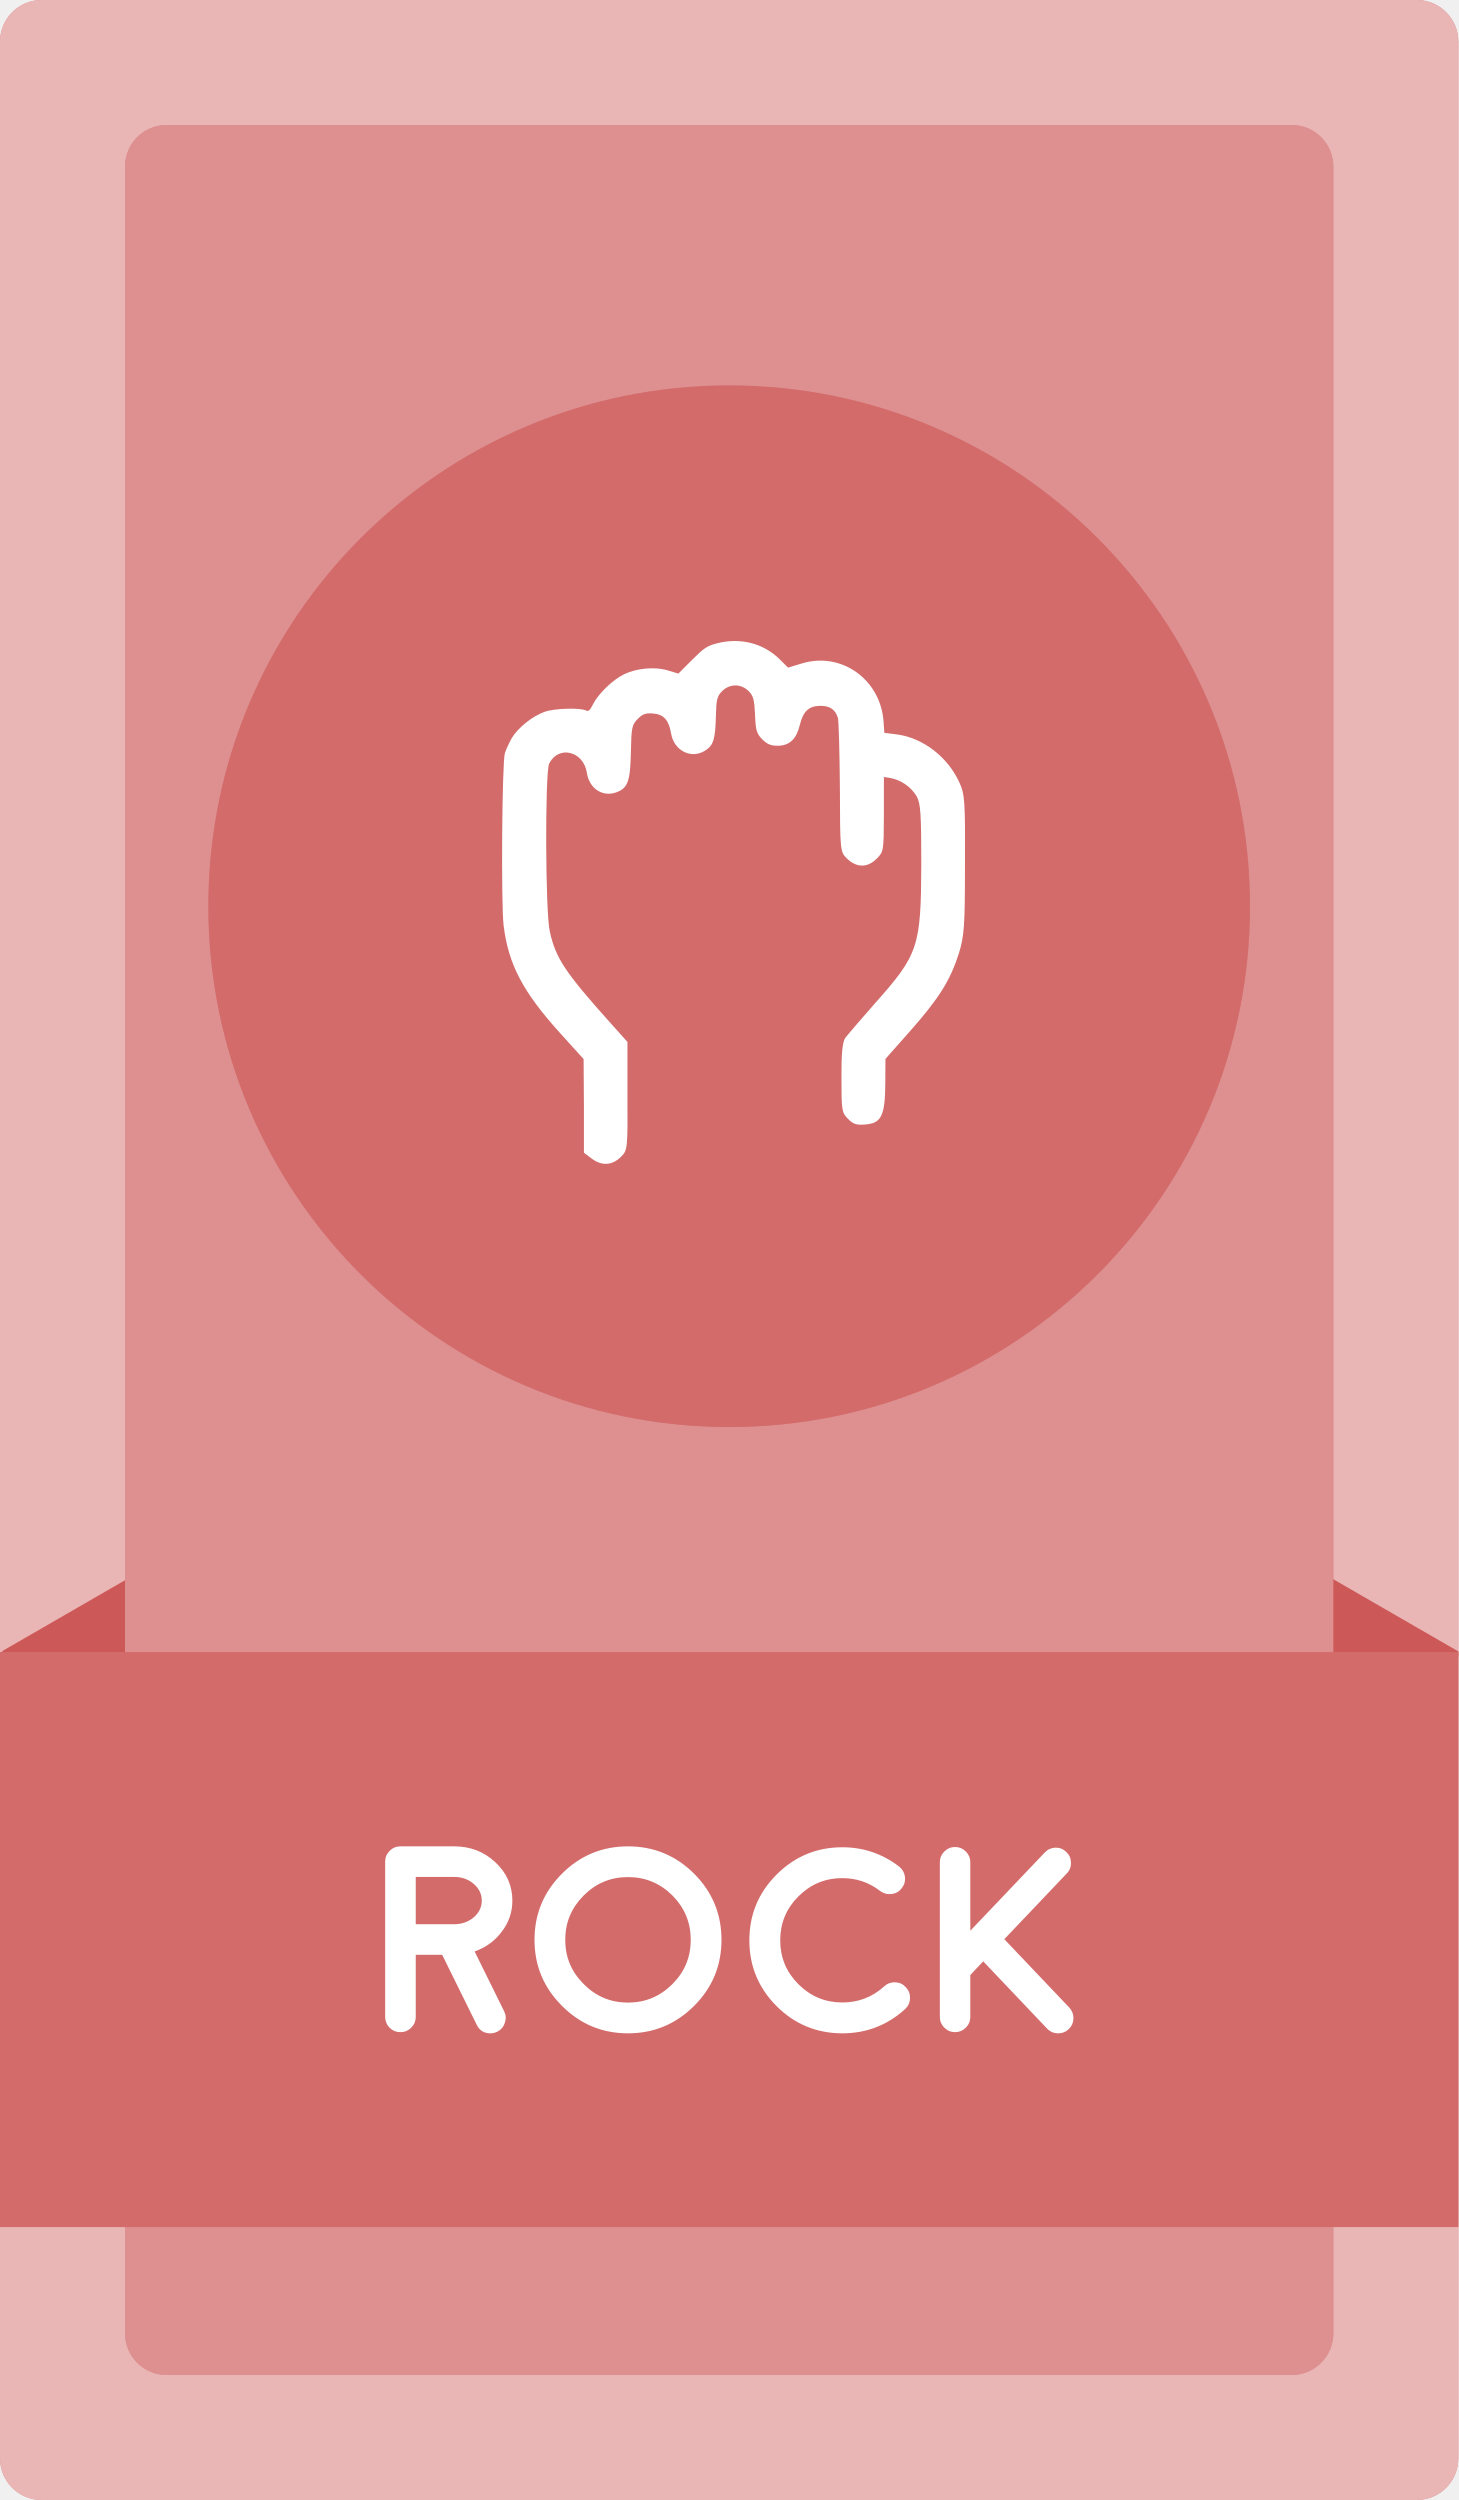
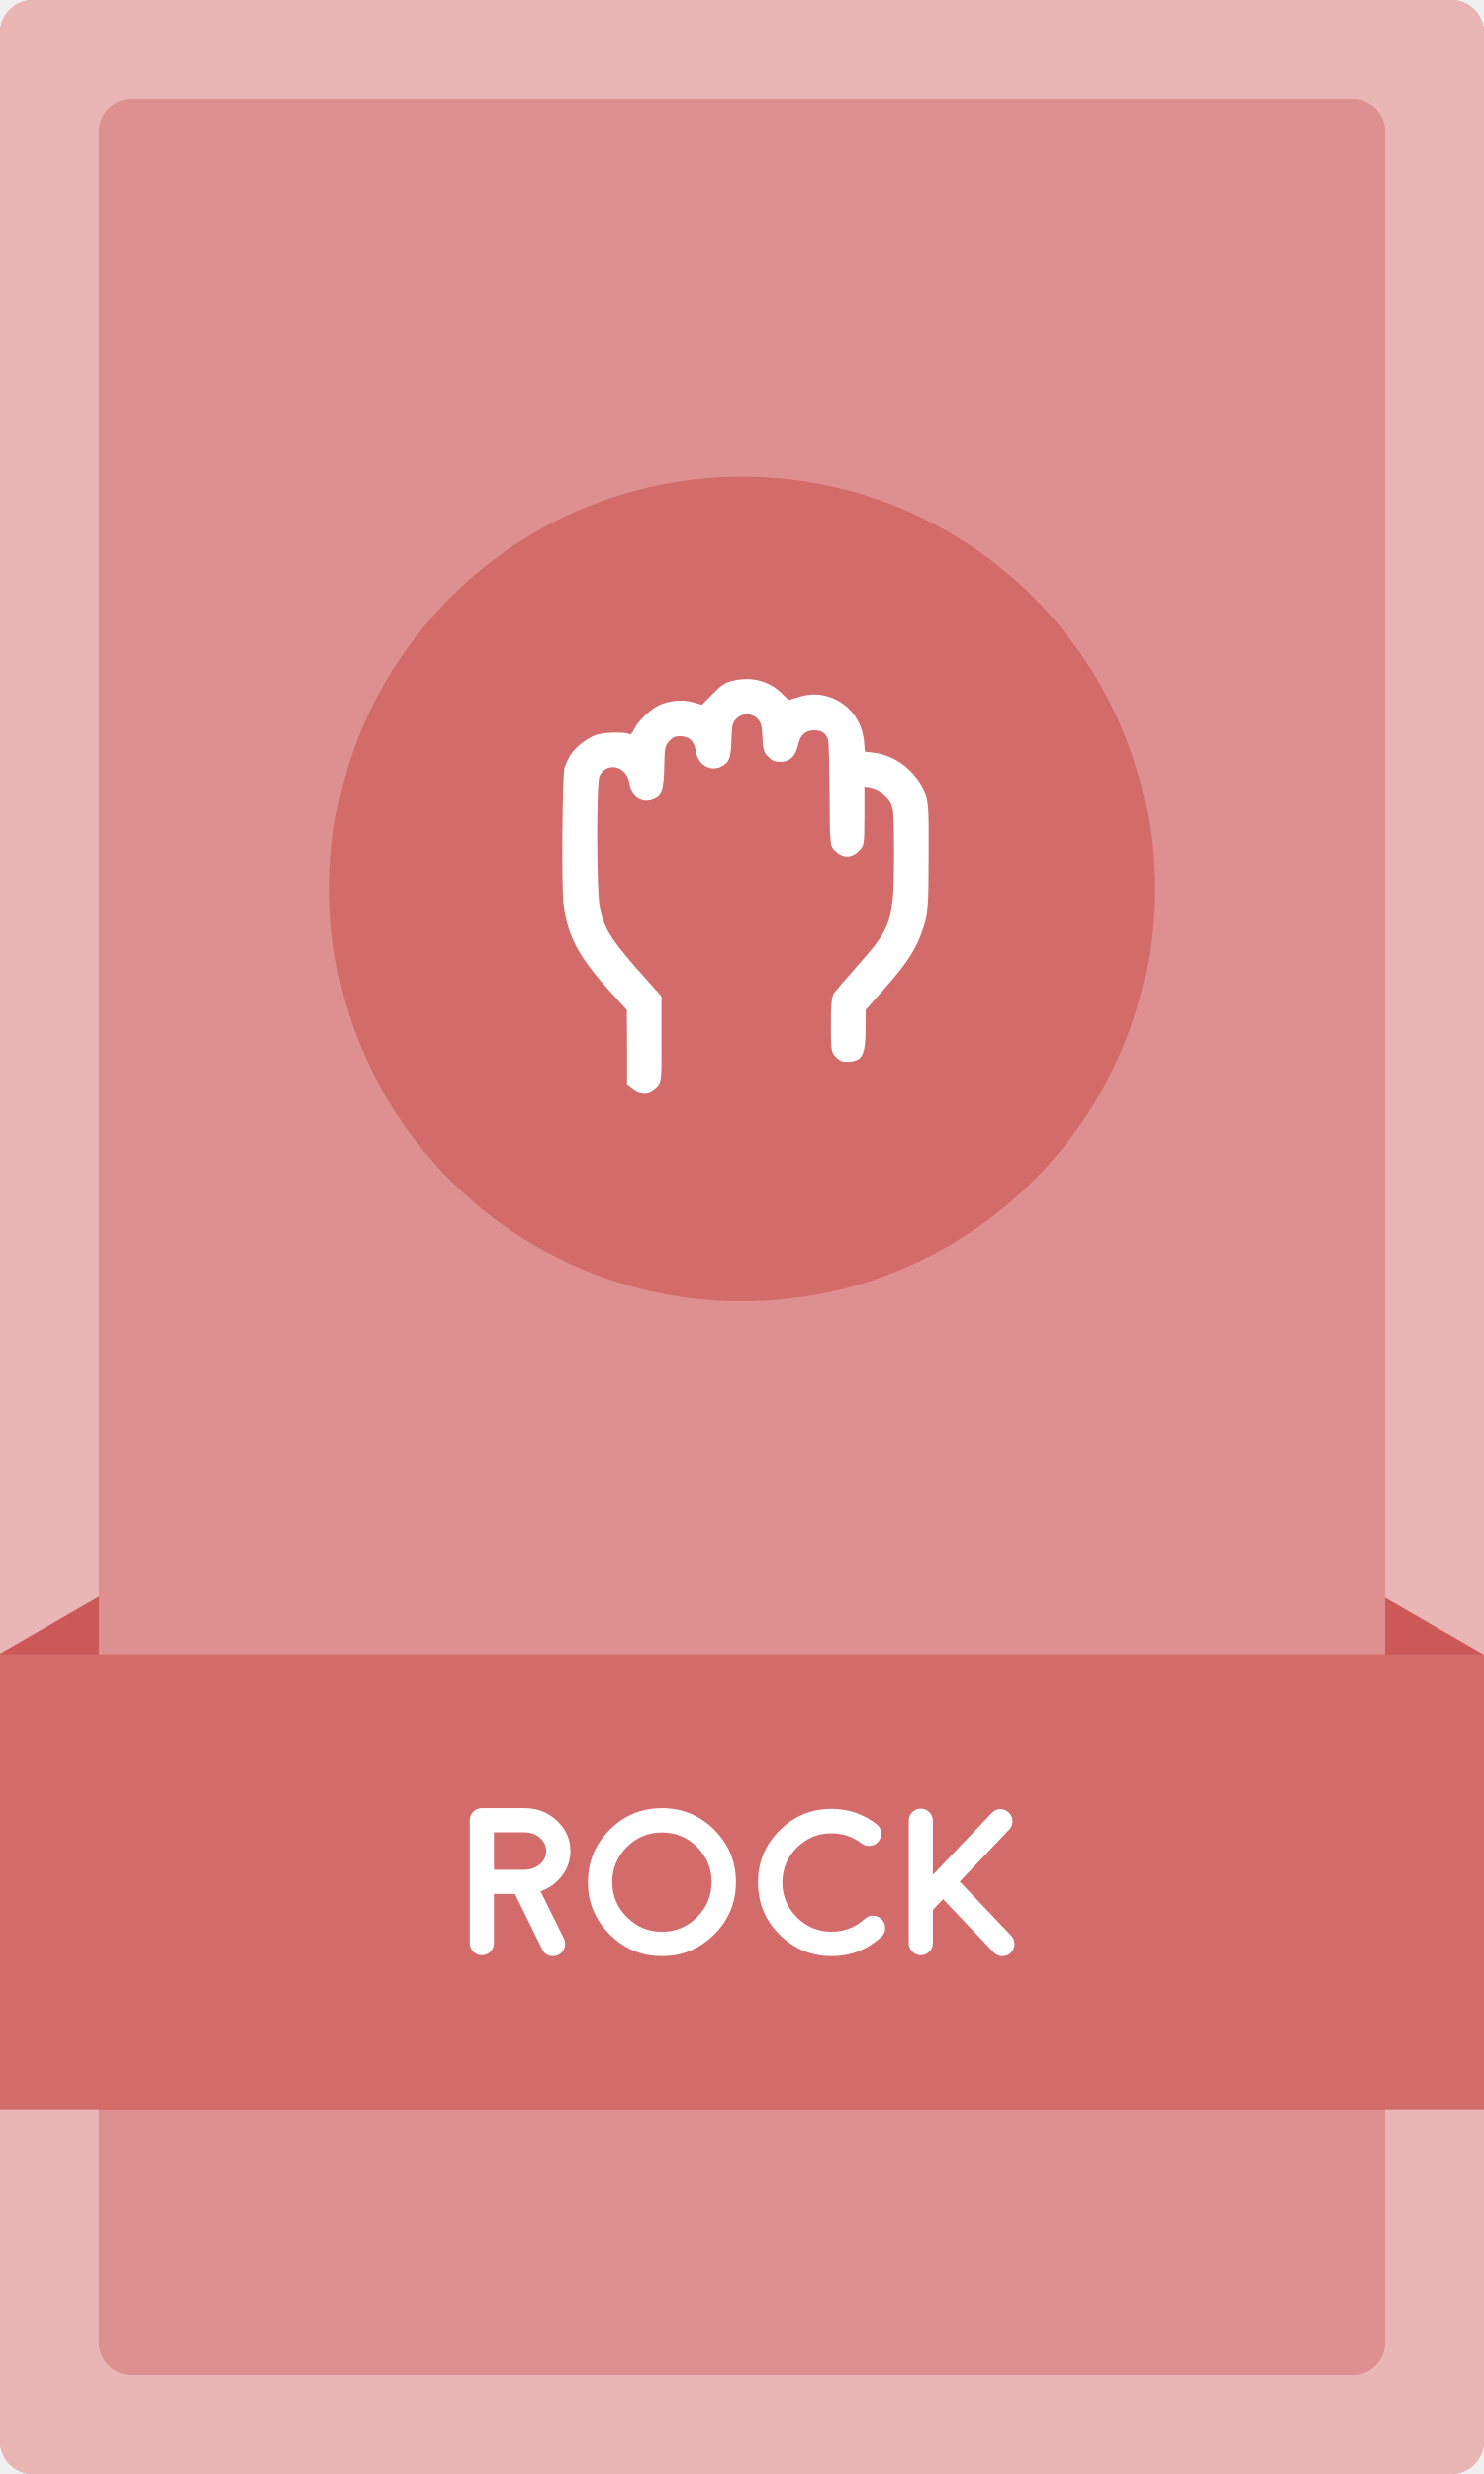
- <svg xmlns="http://www.w3.org/2000/svg" width="700" height="1200" viewBox="0 0 700 1200" fill="none">
-   <g clip-path="url(#clip0_189_3)">
-     <rect width="700" height="1200" rx="20" fill="#C84646" />
-     <rect width="700" height="1200" rx="20" fill="white" fill-opacity="0.6" />
-     <rect width="85.169" height="90.438" transform="translate(580 821.759) rotate(-60)" fill="#C84646" />
-     <rect width="85.169" height="90.438" transform="translate(580 821.759) rotate(-60)" fill="white" fill-opacity="0.1" />
-     <rect width="85.169" height="90.438" transform="translate(1 792.585) rotate(-30)" fill="#C84646" />
-     <rect width="85.169" height="90.438" transform="translate(1 792.585) rotate(-30)" fill="white" fill-opacity="0.1" />
-     <rect x="60" y="60" width="580" height="1080" rx="20" fill="#C84646" />
-     <rect x="60" y="60" width="580" height="1080" rx="20" fill="white" fill-opacity="0.4" />
-     <circle cx="350" cy="435" r="250" fill="#C84646" />
-     <circle cx="350" cy="435" r="250" fill="white" fill-opacity="0.2" />
-     <path d="M245.66 354.253C244.529 356.29 243.02 359.457 242.341 361.494C240.984 365.868 240.456 433.524 241.738 444.31C244.076 462.94 250.94 475.989 268.514 495.524L280.129 508.346L280.28 530.822L280.28 553.299L283.976 556.09C288.878 559.785 293.856 559.484 298.156 555.185C301.173 552.168 301.323 551.413 301.173 526.071L301.173 500.124L293.328 491.375C271.153 466.636 266.779 459.999 263.913 447.176C261.725 438.05 261.575 370.469 263.611 366.472C268.137 357.572 280.129 360.513 281.713 370.997C282.844 378.464 289.18 382.688 295.742 380.35C301.399 378.314 302.53 375.07 302.832 360.89C303.058 349.2 303.36 347.842 306.075 345.127C308.564 342.638 309.922 342.185 313.542 342.487C318.671 342.939 321.009 345.579 322.141 352.141C323.574 360.513 332.097 364.662 338.809 360.061C342.505 357.572 343.335 354.781 343.637 343.618C343.788 335.925 344.24 334.115 346.578 331.776C350.274 328.081 355.705 328.081 359.4 331.776C361.588 333.964 362.116 336 362.417 343.09C362.719 350.633 363.172 352.141 365.887 354.856C368.301 357.27 369.884 357.949 373.354 357.949C378.935 357.949 382.33 354.706 383.913 347.993C385.497 341.431 388.213 338.866 393.719 338.791C398.395 338.791 400.884 340.526 402.166 344.523C402.619 345.881 402.996 360.89 403.147 377.936C403.222 408.031 403.298 408.861 406.315 411.878C410.991 416.554 416.271 416.705 420.796 412.179C424.19 408.785 424.19 408.483 424.266 390.759L424.266 372.958L427.283 373.411C432.487 374.391 437.239 377.635 439.954 382.16C441.915 385.63 442.217 390.457 442.217 415.045C442.066 454.568 440.859 458.188 419.74 481.872C413.178 489.339 406.843 496.73 405.787 498.088C404.429 500.049 403.826 505.329 403.901 517.321C403.901 533.01 404.052 534.066 406.993 537.007C409.558 539.572 410.916 540.024 414.762 539.798C423.059 539.345 424.869 535.876 424.945 519.509L425.02 508.27L436.711 495.071C450.589 479.383 456.095 470.709 460.243 457.66C462.808 449.364 463.185 444.763 463.185 415.045C463.336 384.574 463.109 381.18 460.47 375.523C454.888 363.304 443.046 354.178 430.526 352.518L424.492 351.764L424.115 346.56C422.833 326.27 403.976 312.694 384.969 318.426L378.257 320.463L374.41 316.616C366.566 308.772 355.403 305.906 344.24 308.772C339.337 310.054 337.904 311.035 332.172 316.767L325.61 323.329L320.632 321.82C314.523 319.935 305.773 320.689 299.739 323.555C294.309 326.12 287.219 332.908 284.655 338.037C283.146 341.054 282.467 341.582 281.336 341.054C278.545 339.621 266.1 339.998 261.424 341.657C255.541 343.769 248.677 349.275 245.66 354.253Z" fill="white" />
-     <rect width="700" height="276" transform="translate(0 793)" fill="#C84646" />
-     <rect width="700" height="276" transform="translate(0 793)" fill="white" fill-opacity="0.2" />
-     <path d="M199.562 923.625H218.562C222.062 923.5 225.062 922.354 227.562 920.188C230.021 917.979 231.25 915.354 231.25 912.312C231.25 909.146 229.958 906.458 227.375 904.25C224.792 902.042 221.688 900.938 218.062 900.938H199.562V923.625ZM237.75 893.875C243.208 898.958 245.938 905.104 245.938 912.312C245.938 917.812 244.229 922.792 240.812 927.25C237.521 931.667 233.188 934.812 227.812 936.688L242 965.438C242.875 967.229 242.979 969.083 242.312 971C241.688 972.917 240.458 974.333 238.625 975.25C237.583 975.75 236.5 976 235.375 976C232.333 976 230.146 974.625 228.812 971.875L212.25 938.312H199.562V968.125C199.562 970.125 198.833 971.854 197.375 973.312C195.958 974.729 194.229 975.438 192.188 975.438C190.188 975.438 188.458 974.729 187 973.312C185.583 971.854 184.875 970.125 184.875 968.125V893.625C184.875 891.583 185.583 889.854 187 888.438C188.458 886.979 190.188 886.25 192.188 886.25H218.062C225.771 886.25 232.333 888.792 237.75 893.875ZM322.75 909.812C316.833 903.938 309.729 901 301.438 901C293.146 901 286.062 903.938 280.188 909.812C274.271 915.729 271.312 922.833 271.312 931.125C271.312 939.417 274.271 946.5 280.188 952.375C286.062 958.292 293.146 961.25 301.438 961.25C309.729 961.25 316.833 958.292 322.75 952.375C328.625 946.5 331.562 939.417 331.562 931.125C331.562 922.833 328.625 915.729 322.75 909.812ZM333.188 962.812C324.396 971.604 313.812 976 301.438 976C289.062 976 278.5 971.604 269.75 962.812C260.958 954.062 256.562 943.5 256.562 931.125C256.562 918.75 260.958 908.167 269.75 899.375C278.5 890.625 289.062 886.25 301.438 886.25C313.812 886.25 324.396 890.625 333.188 899.375C341.938 908.167 346.312 918.75 346.312 931.125C346.312 943.5 341.938 954.062 333.188 962.812ZM434.438 964.375C425.896 972.125 415.854 976 404.312 976C392.021 976 381.5 971.646 372.75 962.938C364.042 954.188 359.688 943.667 359.688 931.375C359.688 919.042 364.042 908.521 372.75 899.812C381.5 891.062 392.021 886.688 404.312 886.688C414.438 886.688 423.521 889.771 431.562 895.938C433.146 897.188 434.083 898.812 434.375 900.812C434.625 902.854 434.125 904.688 432.875 906.312C431.625 907.938 430 908.875 428 909.125C425.958 909.375 424.125 908.896 422.5 907.688C417.167 903.562 411.104 901.5 404.312 901.5C396.104 901.5 389.083 904.417 383.25 910.25C377.417 916.083 374.5 923.125 374.5 931.375C374.5 939.583 377.417 946.604 383.25 952.438C389.083 958.271 396.104 961.188 404.312 961.188C412.062 961.188 418.771 958.604 424.438 953.438C425.938 952.062 427.708 951.417 429.75 951.5C431.792 951.583 433.5 952.396 434.875 953.938C436.25 955.438 436.896 957.208 436.812 959.25C436.729 961.292 435.938 963 434.438 964.375ZM463.625 973.25C462.167 974.708 460.438 975.438 458.438 975.438C456.438 975.438 454.708 974.708 453.25 973.25C451.833 971.833 451.125 970.125 451.125 968.125V893.875C451.125 891.875 451.833 890.167 453.25 888.75C454.708 887.292 456.438 886.562 458.438 886.562C460.438 886.562 462.167 887.292 463.625 888.75C465.042 890.167 465.75 891.875 465.75 893.875V926.75L501.5 889.188C502.875 887.729 504.583 886.958 506.625 886.875C508.625 886.833 510.354 887.521 511.812 888.938C513.271 890.312 514.021 892 514.062 894C514.146 896.042 513.479 897.792 512.062 899.25L482.062 930.812L513.25 963.625C514.625 965.125 515.292 966.875 515.25 968.875C515.208 970.875 514.458 972.583 513 974C511.583 975.333 509.896 976 507.938 976C505.854 976 504.083 975.25 502.625 973.75L471.938 941.438L465.75 948V968.125C465.75 970.125 465.042 971.833 463.625 973.25Z" fill="white" />
-   </g>
-   <defs>
-     <clipPath id="clip0_189_3">
-       <rect width="700" height="1200" rx="20" fill="white" />
-     </clipPath>
-   </defs>
+ <svg xmlns="http://www.w3.org/2000/svg" width="900" height="1500" viewBox="0 0 900 1500" fill="none">
+   <rect width="900" height="1500" rx="20" fill="#C84646" />
+   <rect width="900" height="1500" rx="20" fill="white" fill-opacity="0.6" />
+   <rect width="85.169" height="90.438" transform="translate(779 1031.76) rotate(-60)" fill="#C84646" />
+   <rect width="85.169" height="90.438" transform="translate(779 1031.76) rotate(-60)" fill="white" fill-opacity="0.1" />
+   <rect width="85.169" height="90.438" transform="translate(0 1002.58) rotate(-30)" fill="#C84646" />
+   <rect width="85.169" height="90.438" transform="translate(0 1002.58) rotate(-30)" fill="white" fill-opacity="0.1" />
+   <rect x="60" y="60" width="780" height="1380" rx="20" fill="#C84646" />
+   <rect x="60" y="60" width="780" height="1380" rx="20" fill="white" fill-opacity="0.4" />
+   <circle cx="450" cy="539" r="250" fill="#C84646" />
+   <circle cx="450" cy="539" r="250" fill="white" fill-opacity="0.2" />
+   <path d="M345.66 458.254C344.529 460.29 343.02 463.458 342.341 465.494C340.984 469.869 340.456 537.525 341.738 548.311C344.076 566.941 350.94 579.989 368.514 599.524L380.129 612.346L380.28 634.823L380.28 657.299L383.976 660.09C388.878 663.786 393.856 663.484 398.156 659.185C401.173 656.168 401.323 655.414 401.173 630.071L401.173 604.125L393.328 595.376C371.153 570.636 366.779 563.999 363.913 551.177C361.725 542.05 361.575 474.47 363.611 470.472C368.137 461.572 380.129 464.514 381.713 474.998C382.844 482.465 389.18 486.689 395.742 484.351C401.399 482.314 402.53 479.071 402.832 464.891C403.058 453.2 403.36 451.842 406.075 449.127C408.564 446.638 409.922 446.186 413.542 446.487C418.671 446.94 421.009 449.58 422.141 456.142C423.574 464.514 432.097 468.662 438.809 464.061C442.505 461.572 443.335 458.782 443.637 447.619C443.788 439.925 444.24 438.115 446.578 435.777C450.274 432.081 455.705 432.081 459.4 435.777C461.588 437.964 462.116 440.001 462.417 447.091C462.719 454.633 463.172 456.142 465.887 458.857C468.301 461.271 469.884 461.949 473.354 461.949C478.935 461.949 482.33 458.706 483.913 451.993C485.497 445.431 488.213 442.867 493.719 442.791C498.395 442.791 500.884 444.526 502.166 448.524C502.619 449.881 502.996 464.891 503.147 481.937C503.222 512.031 503.298 512.861 506.315 515.878C510.991 520.554 516.271 520.705 520.796 516.18C524.19 512.786 524.19 512.484 524.266 494.759L524.266 476.959L527.283 477.411C532.487 478.392 537.239 481.635 539.954 486.161C541.915 489.63 542.217 494.457 542.217 519.046C542.066 558.568 540.859 562.189 519.74 585.872C513.178 593.339 506.843 600.731 505.787 602.088C504.429 604.05 503.826 609.329 503.901 621.322C503.901 637.01 504.052 638.066 506.993 641.008C509.558 643.572 510.916 644.025 514.762 643.798C523.059 643.346 524.869 639.876 524.945 623.509L525.02 612.271L536.711 599.072C550.589 583.383 556.095 574.709 560.243 561.661C562.808 553.364 563.185 548.763 563.185 519.046C563.336 488.574 563.109 485.18 560.47 479.523C554.888 467.304 543.046 458.178 530.526 456.519L524.492 455.765L524.115 450.56C522.833 430.271 503.976 416.695 484.969 422.427L478.257 424.463L474.41 420.617C466.566 412.772 455.403 409.906 444.24 412.772C439.337 414.055 437.904 415.035 432.172 420.767L425.61 427.329L420.632 425.821C414.523 423.935 405.773 424.69 399.739 427.556C394.309 430.12 387.219 436.908 384.655 442.037C383.146 445.054 382.467 445.582 381.336 445.054C378.545 443.621 366.1 443.998 361.424 445.658C355.541 447.77 348.677 453.276 345.66 458.254Z" fill="white" />
+   <rect width="900" height="276" transform="translate(0 1003)" fill="#C84646" />
+   <rect width="900" height="276" transform="translate(0 1003)" fill="white" fill-opacity="0.2" />
+   <path d="M299.562 1133.62H318.562C322.062 1133.5 325.062 1132.35 327.562 1130.19C330.021 1127.98 331.25 1125.35 331.25 1122.31C331.25 1119.15 329.958 1116.46 327.375 1114.25C324.792 1112.04 321.688 1110.94 318.062 1110.94H299.562V1133.62ZM337.75 1103.88C343.208 1108.96 345.938 1115.1 345.938 1122.31C345.938 1127.81 344.229 1132.79 340.812 1137.25C337.521 1141.67 333.188 1144.81 327.812 1146.69L342 1175.44C342.875 1177.23 342.979 1179.08 342.312 1181C341.688 1182.92 340.458 1184.33 338.625 1185.25C337.583 1185.75 336.5 1186 335.375 1186C332.333 1186 330.146 1184.62 328.812 1181.88L312.25 1148.31H299.562V1178.12C299.562 1180.12 298.833 1181.85 297.375 1183.31C295.958 1184.73 294.229 1185.44 292.188 1185.44C290.188 1185.44 288.458 1184.73 287 1183.31C285.583 1181.85 284.875 1180.12 284.875 1178.12V1103.62C284.875 1101.58 285.583 1099.85 287 1098.44C288.458 1096.98 290.188 1096.25 292.188 1096.25H318.062C325.771 1096.25 332.333 1098.79 337.75 1103.88ZM422.75 1119.81C416.833 1113.94 409.729 1111 401.438 1111C393.146 1111 386.062 1113.94 380.188 1119.81C374.271 1125.73 371.312 1132.83 371.312 1141.12C371.312 1149.42 374.271 1156.5 380.188 1162.38C386.062 1168.29 393.146 1171.25 401.438 1171.25C409.729 1171.25 416.833 1168.29 422.75 1162.38C428.625 1156.5 431.562 1149.42 431.562 1141.12C431.562 1132.83 428.625 1125.73 422.75 1119.81ZM433.188 1172.81C424.396 1181.6 413.812 1186 401.438 1186C389.062 1186 378.5 1181.6 369.75 1172.81C360.958 1164.06 356.562 1153.5 356.562 1141.12C356.562 1128.75 360.958 1118.17 369.75 1109.38C378.5 1100.62 389.062 1096.25 401.438 1096.25C413.812 1096.25 424.396 1100.62 433.188 1109.38C441.938 1118.17 446.312 1128.75 446.312 1141.12C446.312 1153.5 441.938 1164.06 433.188 1172.81ZM534.438 1174.38C525.896 1182.12 515.854 1186 504.312 1186C492.021 1186 481.5 1181.65 472.75 1172.94C464.042 1164.19 459.688 1153.67 459.688 1141.38C459.688 1129.04 464.042 1118.52 472.75 1109.81C481.5 1101.06 492.021 1096.69 504.312 1096.69C514.438 1096.69 523.521 1099.77 531.562 1105.94C533.146 1107.19 534.083 1108.81 534.375 1110.81C534.625 1112.85 534.125 1114.69 532.875 1116.31C531.625 1117.94 530 1118.88 528 1119.12C525.958 1119.38 524.125 1118.9 522.5 1117.69C517.167 1113.56 511.104 1111.5 504.312 1111.5C496.104 1111.5 489.083 1114.42 483.25 1120.25C477.417 1126.08 474.5 1133.12 474.5 1141.38C474.5 1149.58 477.417 1156.6 483.25 1162.44C489.083 1168.27 496.104 1171.19 504.312 1171.19C512.062 1171.19 518.771 1168.6 524.438 1163.44C525.938 1162.06 527.708 1161.42 529.75 1161.5C531.792 1161.58 533.5 1162.4 534.875 1163.94C536.25 1165.44 536.896 1167.21 536.812 1169.25C536.729 1171.29 535.938 1173 534.438 1174.38ZM563.625 1183.25C562.167 1184.71 560.438 1185.44 558.438 1185.44C556.438 1185.44 554.708 1184.71 553.25 1183.25C551.833 1181.83 551.125 1180.12 551.125 1178.12V1103.88C551.125 1101.88 551.833 1100.17 553.25 1098.75C554.708 1097.29 556.438 1096.56 558.438 1096.56C560.438 1096.56 562.167 1097.29 563.625 1098.75C565.042 1100.17 565.75 1101.88 565.75 1103.88V1136.75L601.5 1099.19C602.875 1097.73 604.583 1096.96 606.625 1096.88C608.625 1096.83 610.354 1097.52 611.812 1098.94C613.271 1100.31 614.021 1102 614.062 1104C614.146 1106.04 613.479 1107.79 612.062 1109.25L582.062 1140.81L613.25 1173.62C614.625 1175.12 615.292 1176.88 615.25 1178.88C615.208 1180.88 614.458 1182.58 613 1184C611.583 1185.33 609.896 1186 607.938 1186C605.854 1186 604.083 1185.25 602.625 1183.75L571.938 1151.44L565.75 1158V1178.12C565.75 1180.12 565.042 1181.83 563.625 1183.25Z" fill="white" />
</svg>
